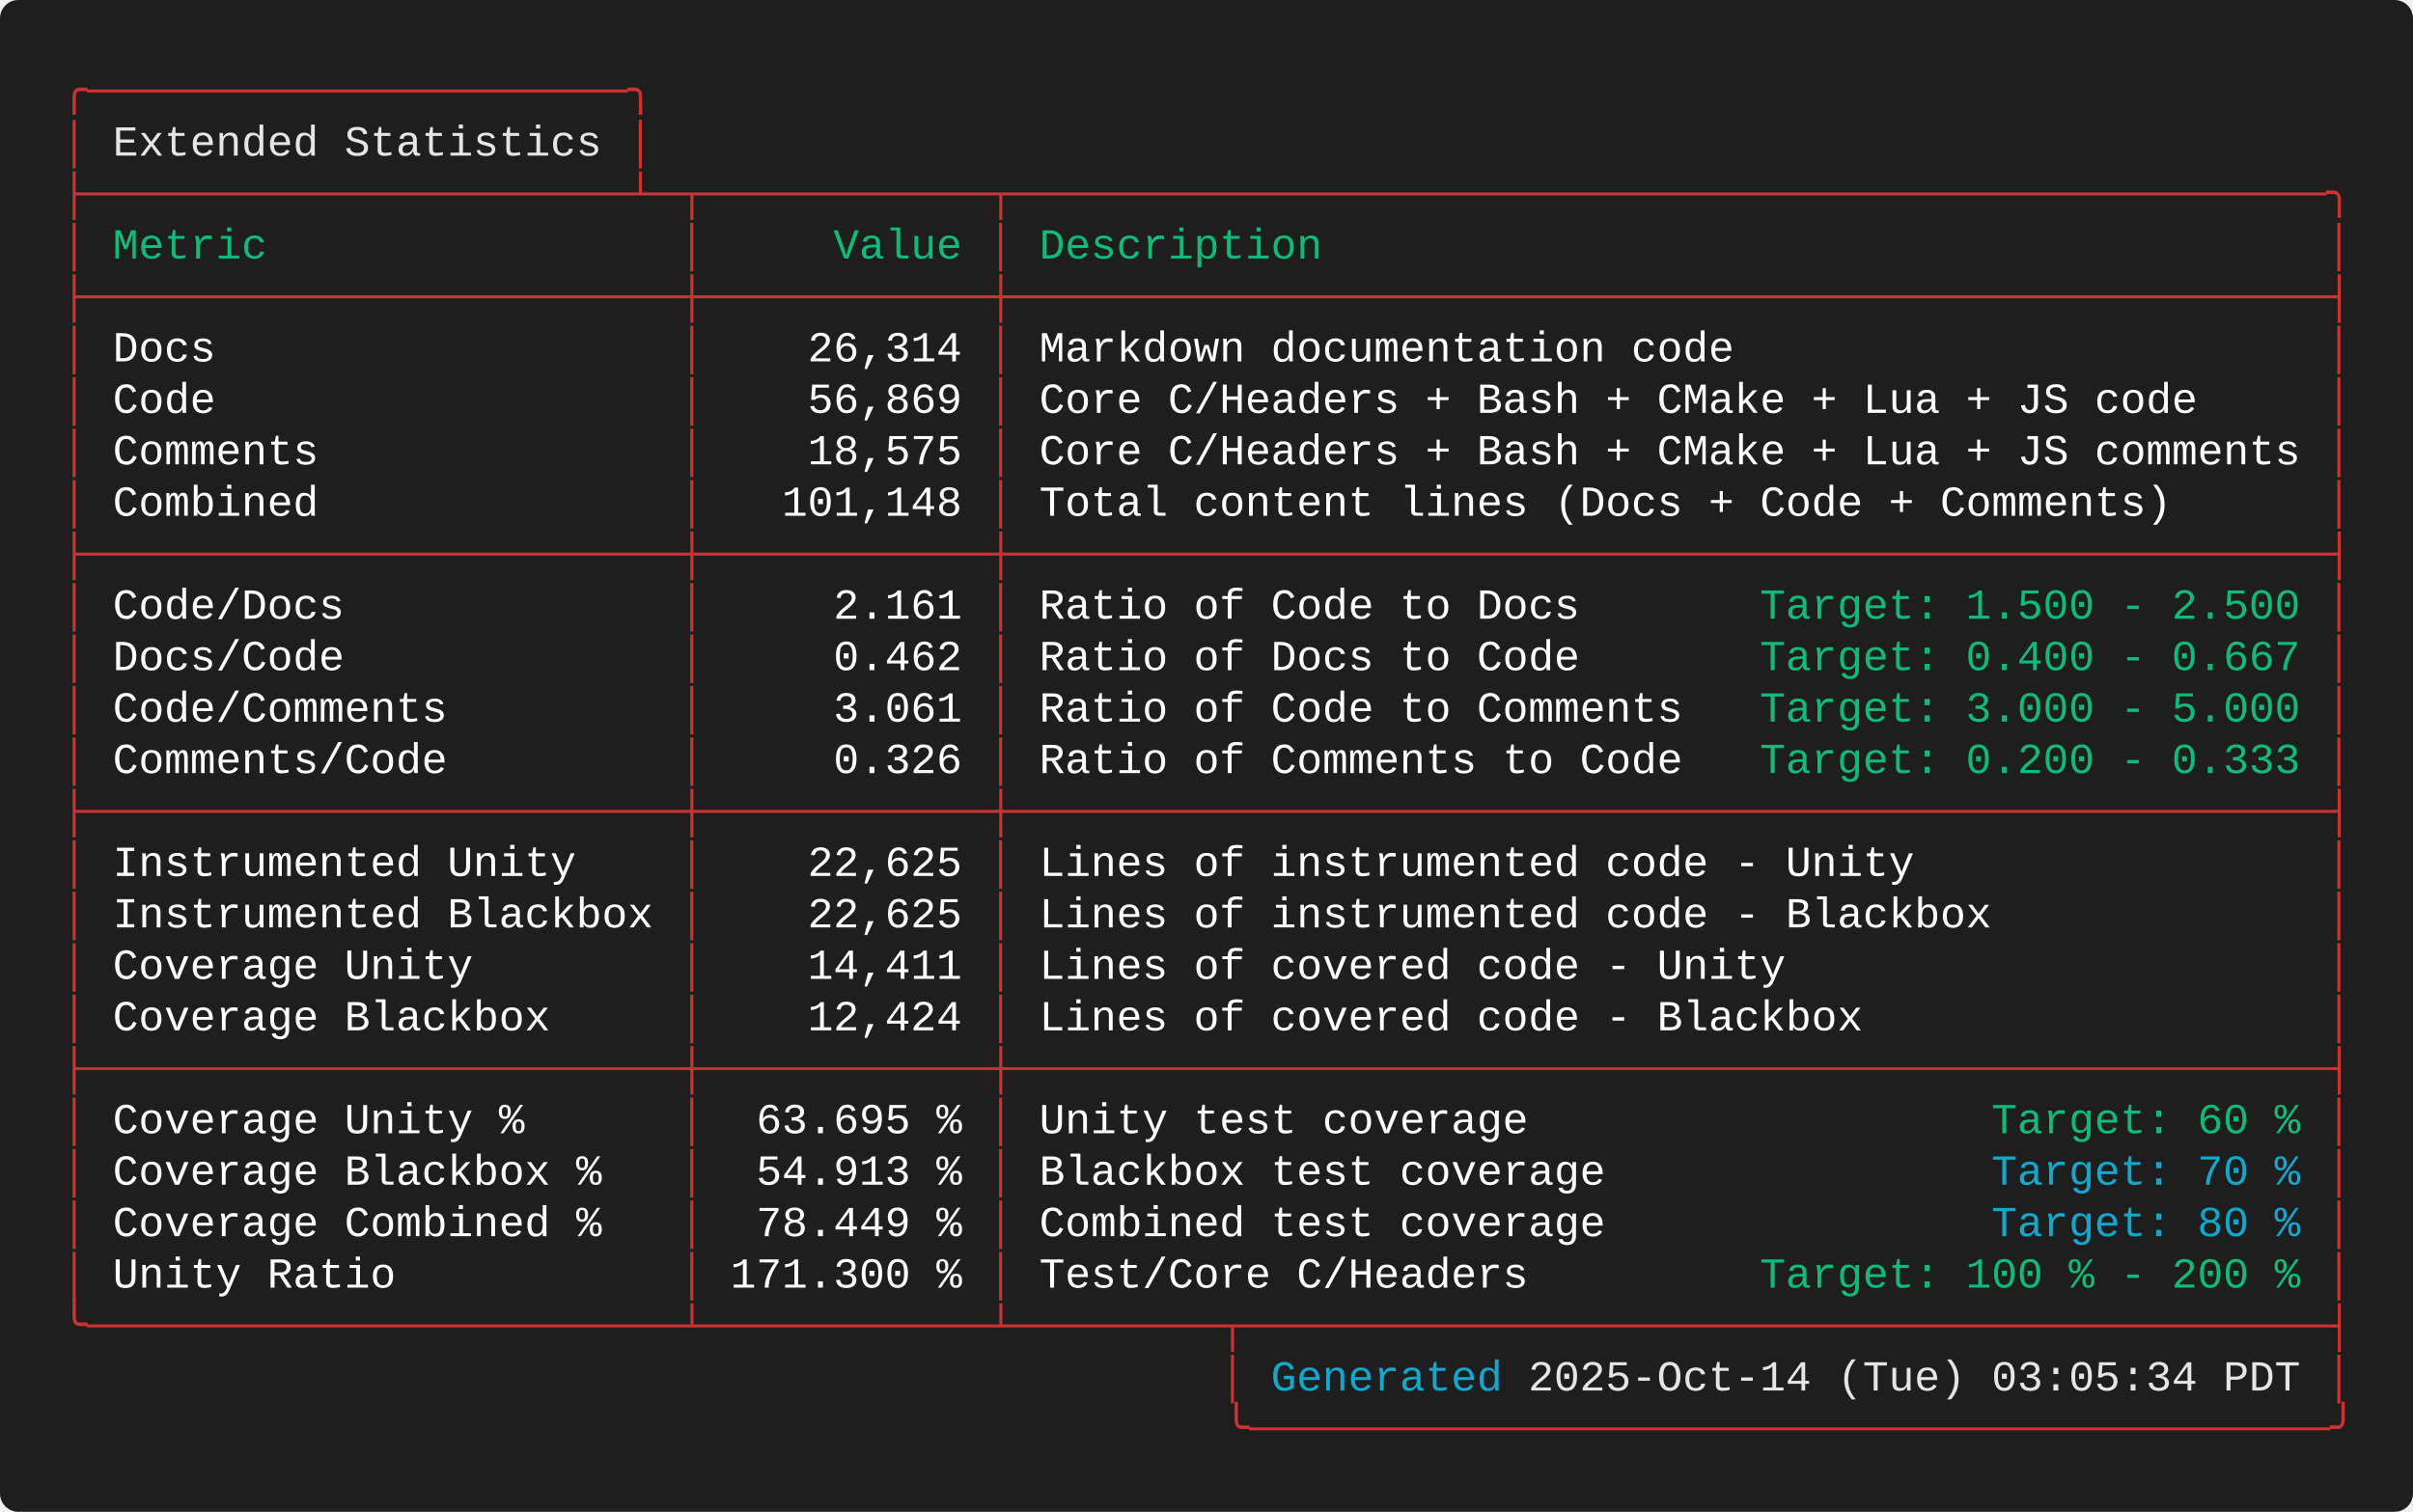
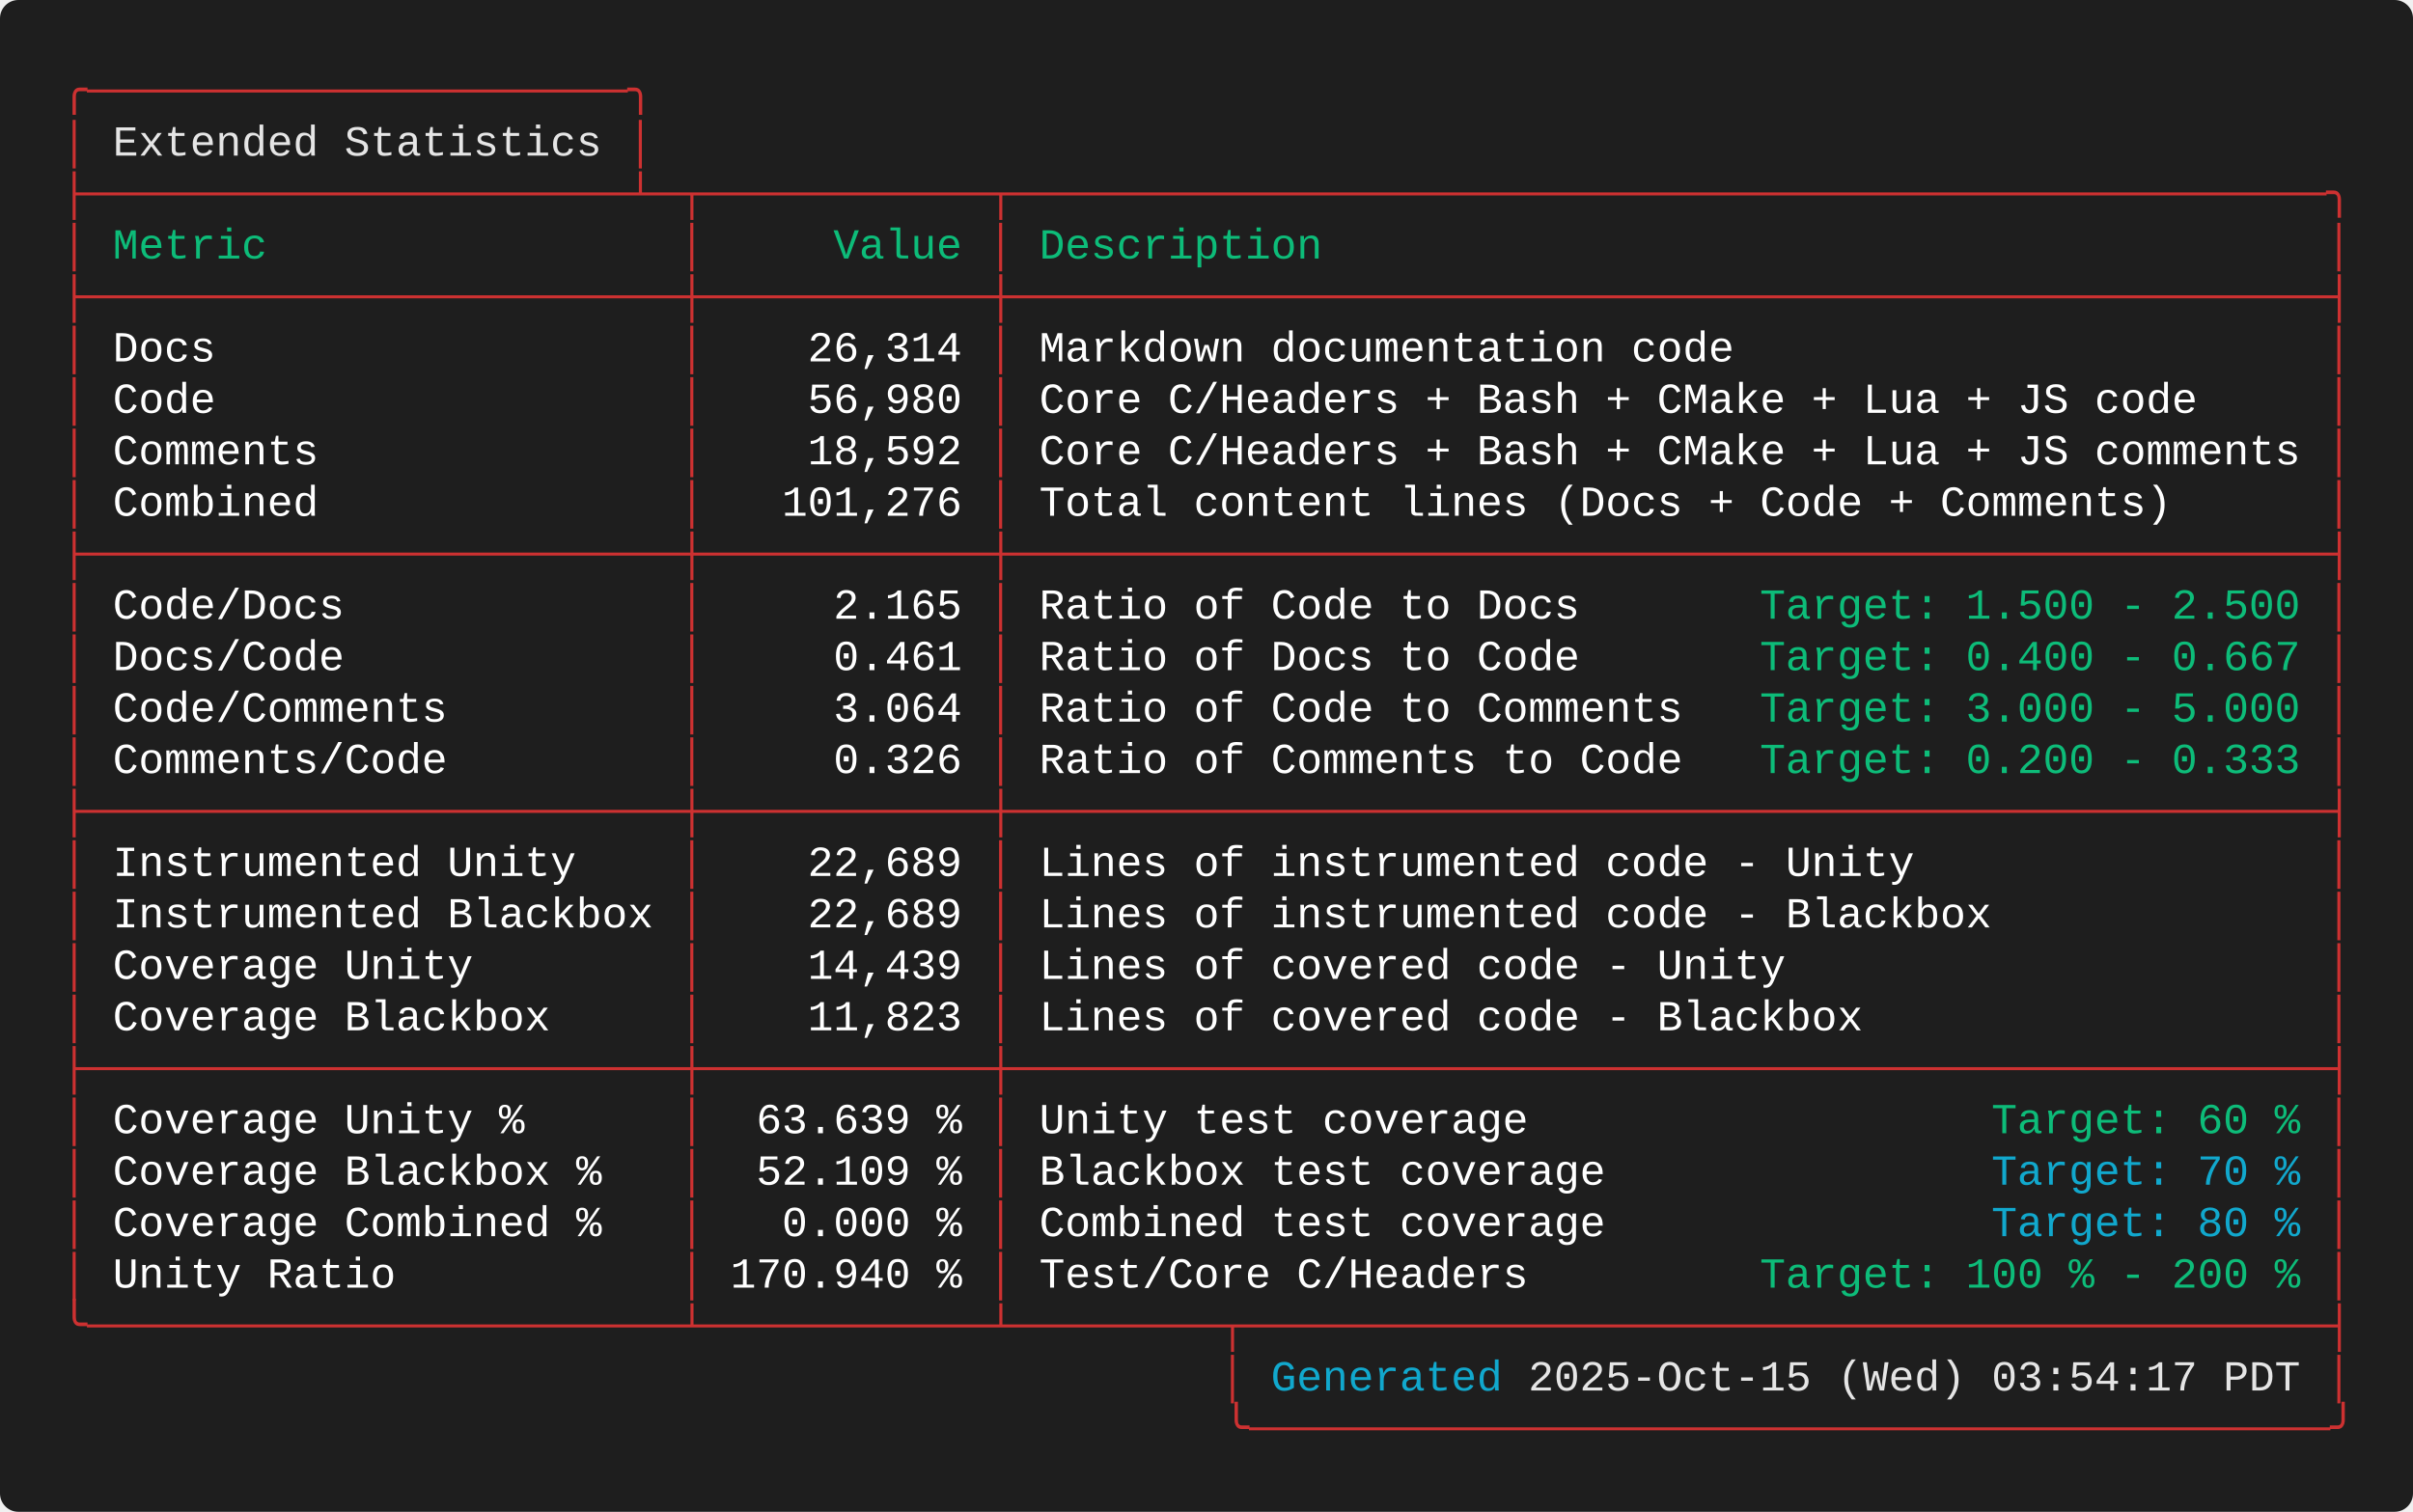
<svg xmlns="http://www.w3.org/2000/svg" width="787.60" height="493.60" viewBox="0 0 787.60 493.60">
  <defs>
    <style type="text/css">.terminal-text { font-family: 'Consolas', 'Consolas', 'Monaco', 'Courier New', monospace; }</style>
  </defs>
  <rect width="100%" height="100%" fill="#1e1e1e" rx="6" />
  <text x="20.00" y="34.00" font-size="14" class="terminal-text" xml:space="preserve" textLength="193.20" lengthAdjust="spacingAndGlyphs" fill="#cd3131">╭─────────────────────╮</text>
  <text x="20.00" y="50.80" font-size="14" class="terminal-text" xml:space="preserve" textLength="16.80" lengthAdjust="spacingAndGlyphs" fill="#cd3131">│ </text>
  <text x="36.80" y="50.80" font-size="14" class="terminal-text" xml:space="preserve" textLength="159.60" lengthAdjust="spacingAndGlyphs" fill="#e5e5e5">Extended Statistics</text>
  <text x="196.40" y="50.80" font-size="14" class="terminal-text" xml:space="preserve" textLength="8.40" lengthAdjust="spacingAndGlyphs" fill="#ffffff"> </text>
  <text x="204.80" y="50.80" font-size="14" class="terminal-text" xml:space="preserve" textLength="8.40" lengthAdjust="spacingAndGlyphs" fill="#cd3131">│</text>
  <text x="20.00" y="67.60" font-size="14" class="terminal-text" xml:space="preserve" textLength="747.60" lengthAdjust="spacingAndGlyphs" fill="#cd3131">├─────────────────────┴─┬───────────┬───────────────────────────────────────────────────╮</text>
  <text x="20.00" y="84.40" font-size="14" class="terminal-text" xml:space="preserve" textLength="8.40" lengthAdjust="spacingAndGlyphs" fill="#cd3131">│</text>
  <text x="28.40" y="84.40" font-size="14" class="terminal-text" xml:space="preserve" textLength="193.20" lengthAdjust="spacingAndGlyphs" fill="#0dbc79"> Metric                </text>
  <text x="221.60" y="84.40" font-size="14" class="terminal-text" xml:space="preserve" textLength="8.40" lengthAdjust="spacingAndGlyphs" fill="#cd3131">│</text>
  <text x="230.00" y="84.40" font-size="14" class="terminal-text" xml:space="preserve" textLength="92.40" lengthAdjust="spacingAndGlyphs" fill="#0dbc79">     Value </text>
  <text x="322.40" y="84.40" font-size="14" class="terminal-text" xml:space="preserve" textLength="8.40" lengthAdjust="spacingAndGlyphs" fill="#cd3131">│</text>
  <text x="330.80" y="84.40" font-size="14" class="terminal-text" xml:space="preserve" textLength="428.40" lengthAdjust="spacingAndGlyphs" fill="#0dbc79"> Description                                       </text>
  <text x="759.20" y="84.40" font-size="14" class="terminal-text" xml:space="preserve" textLength="8.40" lengthAdjust="spacingAndGlyphs" fill="#cd3131">│</text>
  <text x="20.00" y="101.20" font-size="14" class="terminal-text" xml:space="preserve" textLength="747.60" lengthAdjust="spacingAndGlyphs" fill="#cd3131">├───────────────────────┼───────────┼───────────────────────────────────────────────────┤</text>
  <text x="20.00" y="118.00" font-size="14" class="terminal-text" xml:space="preserve" textLength="8.40" lengthAdjust="spacingAndGlyphs" fill="#cd3131">│</text>
  <text x="28.40" y="118.00" font-size="14" class="terminal-text" xml:space="preserve" textLength="193.20" lengthAdjust="spacingAndGlyphs" fill="#ffffff"> Docs                  </text>
  <text x="221.60" y="118.00" font-size="14" class="terminal-text" xml:space="preserve" textLength="8.40" lengthAdjust="spacingAndGlyphs" fill="#cd3131">│</text>
  <text x="230.00" y="118.00" font-size="14" class="terminal-text" xml:space="preserve" textLength="92.40" lengthAdjust="spacingAndGlyphs" fill="#ffffff">    26,314 </text>
  <text x="322.40" y="118.00" font-size="14" class="terminal-text" xml:space="preserve" textLength="8.40" lengthAdjust="spacingAndGlyphs" fill="#cd3131">│</text>
  <text x="330.80" y="118.00" font-size="14" class="terminal-text" xml:space="preserve" textLength="428.40" lengthAdjust="spacingAndGlyphs" fill="#ffffff"> Markdown documentation code                       </text>
  <text x="759.20" y="118.00" font-size="14" class="terminal-text" xml:space="preserve" textLength="8.40" lengthAdjust="spacingAndGlyphs" fill="#cd3131">│</text>
  <text x="20.00" y="134.80" font-size="14" class="terminal-text" xml:space="preserve" textLength="8.40" lengthAdjust="spacingAndGlyphs" fill="#cd3131">│</text>
  <text x="28.40" y="134.80" font-size="14" class="terminal-text" xml:space="preserve" textLength="193.20" lengthAdjust="spacingAndGlyphs" fill="#ffffff"> Code                  </text>
  <text x="221.60" y="134.80" font-size="14" class="terminal-text" xml:space="preserve" textLength="8.40" lengthAdjust="spacingAndGlyphs" fill="#cd3131">│</text>
-   <text x="230.00" y="134.80" font-size="14" class="terminal-text" xml:space="preserve" textLength="92.40" lengthAdjust="spacingAndGlyphs" fill="#ffffff">    56,869 </text>
+   <text x="230.00" y="134.80" font-size="14" class="terminal-text" xml:space="preserve" textLength="92.40" lengthAdjust="spacingAndGlyphs" fill="#ffffff">    56,980 </text>
  <text x="322.40" y="134.80" font-size="14" class="terminal-text" xml:space="preserve" textLength="8.40" lengthAdjust="spacingAndGlyphs" fill="#cd3131">│</text>
  <text x="330.80" y="134.80" font-size="14" class="terminal-text" xml:space="preserve" textLength="428.40" lengthAdjust="spacingAndGlyphs" fill="#ffffff"> Core C/Headers + Bash + CMake + Lua + JS code     </text>
  <text x="759.20" y="134.80" font-size="14" class="terminal-text" xml:space="preserve" textLength="8.40" lengthAdjust="spacingAndGlyphs" fill="#cd3131">│</text>
  <text x="20.00" y="151.60" font-size="14" class="terminal-text" xml:space="preserve" textLength="8.40" lengthAdjust="spacingAndGlyphs" fill="#cd3131">│</text>
  <text x="28.40" y="151.60" font-size="14" class="terminal-text" xml:space="preserve" textLength="193.20" lengthAdjust="spacingAndGlyphs" fill="#ffffff"> Comments              </text>
  <text x="221.60" y="151.60" font-size="14" class="terminal-text" xml:space="preserve" textLength="8.40" lengthAdjust="spacingAndGlyphs" fill="#cd3131">│</text>
-   <text x="230.00" y="151.60" font-size="14" class="terminal-text" xml:space="preserve" textLength="92.40" lengthAdjust="spacingAndGlyphs" fill="#ffffff">    18,575 </text>
+   <text x="230.00" y="151.60" font-size="14" class="terminal-text" xml:space="preserve" textLength="92.40" lengthAdjust="spacingAndGlyphs" fill="#ffffff">    18,592 </text>
  <text x="322.40" y="151.60" font-size="14" class="terminal-text" xml:space="preserve" textLength="8.40" lengthAdjust="spacingAndGlyphs" fill="#cd3131">│</text>
  <text x="330.80" y="151.60" font-size="14" class="terminal-text" xml:space="preserve" textLength="428.40" lengthAdjust="spacingAndGlyphs" fill="#ffffff"> Core C/Headers + Bash + CMake + Lua + JS comments </text>
  <text x="759.20" y="151.60" font-size="14" class="terminal-text" xml:space="preserve" textLength="8.40" lengthAdjust="spacingAndGlyphs" fill="#cd3131">│</text>
  <text x="20.00" y="168.40" font-size="14" class="terminal-text" xml:space="preserve" textLength="8.40" lengthAdjust="spacingAndGlyphs" fill="#cd3131">│</text>
  <text x="28.40" y="168.40" font-size="14" class="terminal-text" xml:space="preserve" textLength="193.20" lengthAdjust="spacingAndGlyphs" fill="#ffffff"> Combined              </text>
  <text x="221.60" y="168.40" font-size="14" class="terminal-text" xml:space="preserve" textLength="8.40" lengthAdjust="spacingAndGlyphs" fill="#cd3131">│</text>
-   <text x="230.00" y="168.40" font-size="14" class="terminal-text" xml:space="preserve" textLength="92.40" lengthAdjust="spacingAndGlyphs" fill="#ffffff">   101,148 </text>
+   <text x="230.00" y="168.40" font-size="14" class="terminal-text" xml:space="preserve" textLength="92.40" lengthAdjust="spacingAndGlyphs" fill="#ffffff">   101,276 </text>
  <text x="322.40" y="168.40" font-size="14" class="terminal-text" xml:space="preserve" textLength="8.40" lengthAdjust="spacingAndGlyphs" fill="#cd3131">│</text>
  <text x="330.80" y="168.40" font-size="14" class="terminal-text" xml:space="preserve" textLength="428.40" lengthAdjust="spacingAndGlyphs" fill="#ffffff"> Total content lines (Docs + Code + Comments)      </text>
  <text x="759.20" y="168.40" font-size="14" class="terminal-text" xml:space="preserve" textLength="8.40" lengthAdjust="spacingAndGlyphs" fill="#cd3131">│</text>
  <text x="20.00" y="185.20" font-size="14" class="terminal-text" xml:space="preserve" textLength="747.60" lengthAdjust="spacingAndGlyphs" fill="#cd3131">├───────────────────────┼───────────┼───────────────────────────────────────────────────┤</text>
  <text x="20.00" y="202.00" font-size="14" class="terminal-text" xml:space="preserve" textLength="8.40" lengthAdjust="spacingAndGlyphs" fill="#cd3131">│</text>
  <text x="28.40" y="202.00" font-size="14" class="terminal-text" xml:space="preserve" textLength="193.20" lengthAdjust="spacingAndGlyphs" fill="#ffffff"> Code/Docs             </text>
  <text x="221.60" y="202.00" font-size="14" class="terminal-text" xml:space="preserve" textLength="8.40" lengthAdjust="spacingAndGlyphs" fill="#cd3131">│</text>
-   <text x="230.00" y="202.00" font-size="14" class="terminal-text" xml:space="preserve" textLength="92.40" lengthAdjust="spacingAndGlyphs" fill="#ffffff">     2.161 </text>
+   <text x="230.00" y="202.00" font-size="14" class="terminal-text" xml:space="preserve" textLength="92.40" lengthAdjust="spacingAndGlyphs" fill="#ffffff">     2.165 </text>
  <text x="322.40" y="202.00" font-size="14" class="terminal-text" xml:space="preserve" textLength="8.40" lengthAdjust="spacingAndGlyphs" fill="#cd3131">│</text>
  <text x="330.80" y="202.00" font-size="14" class="terminal-text" xml:space="preserve" textLength="243.60" lengthAdjust="spacingAndGlyphs" fill="#ffffff"> Ratio of Code to Docs       </text>
  <text x="574.40" y="202.00" font-size="14" class="terminal-text" xml:space="preserve" textLength="176.40" lengthAdjust="spacingAndGlyphs" fill="#0dbc79">Target: 1.500 - 2.500</text>
  <text x="750.80" y="202.00" font-size="14" class="terminal-text" xml:space="preserve" textLength="8.40" lengthAdjust="spacingAndGlyphs" fill="#ffffff"> </text>
  <text x="759.20" y="202.00" font-size="14" class="terminal-text" xml:space="preserve" textLength="8.40" lengthAdjust="spacingAndGlyphs" fill="#cd3131">│</text>
  <text x="20.00" y="218.80" font-size="14" class="terminal-text" xml:space="preserve" textLength="8.40" lengthAdjust="spacingAndGlyphs" fill="#cd3131">│</text>
  <text x="28.40" y="218.80" font-size="14" class="terminal-text" xml:space="preserve" textLength="193.20" lengthAdjust="spacingAndGlyphs" fill="#ffffff"> Docs/Code             </text>
  <text x="221.60" y="218.80" font-size="14" class="terminal-text" xml:space="preserve" textLength="8.40" lengthAdjust="spacingAndGlyphs" fill="#cd3131">│</text>
-   <text x="230.00" y="218.80" font-size="14" class="terminal-text" xml:space="preserve" textLength="92.40" lengthAdjust="spacingAndGlyphs" fill="#ffffff">     0.462 </text>
+   <text x="230.00" y="218.80" font-size="14" class="terminal-text" xml:space="preserve" textLength="92.40" lengthAdjust="spacingAndGlyphs" fill="#ffffff">     0.461 </text>
  <text x="322.40" y="218.80" font-size="14" class="terminal-text" xml:space="preserve" textLength="8.40" lengthAdjust="spacingAndGlyphs" fill="#cd3131">│</text>
  <text x="330.80" y="218.80" font-size="14" class="terminal-text" xml:space="preserve" textLength="243.60" lengthAdjust="spacingAndGlyphs" fill="#ffffff"> Ratio of Docs to Code       </text>
  <text x="574.40" y="218.80" font-size="14" class="terminal-text" xml:space="preserve" textLength="184.80" lengthAdjust="spacingAndGlyphs" fill="#0dbc79">Target: 0.400 - 0.667 </text>
  <text x="759.20" y="218.80" font-size="14" class="terminal-text" xml:space="preserve" textLength="8.40" lengthAdjust="spacingAndGlyphs" fill="#cd3131">│</text>
  <text x="20.00" y="235.60" font-size="14" class="terminal-text" xml:space="preserve" textLength="8.40" lengthAdjust="spacingAndGlyphs" fill="#cd3131">│</text>
  <text x="28.40" y="235.60" font-size="14" class="terminal-text" xml:space="preserve" textLength="193.20" lengthAdjust="spacingAndGlyphs" fill="#ffffff"> Code/Comments         </text>
  <text x="221.60" y="235.60" font-size="14" class="terminal-text" xml:space="preserve" textLength="8.40" lengthAdjust="spacingAndGlyphs" fill="#cd3131">│</text>
-   <text x="230.00" y="235.60" font-size="14" class="terminal-text" xml:space="preserve" textLength="92.40" lengthAdjust="spacingAndGlyphs" fill="#ffffff">     3.061 </text>
+   <text x="230.00" y="235.60" font-size="14" class="terminal-text" xml:space="preserve" textLength="92.40" lengthAdjust="spacingAndGlyphs" fill="#ffffff">     3.064 </text>
  <text x="322.40" y="235.60" font-size="14" class="terminal-text" xml:space="preserve" textLength="8.40" lengthAdjust="spacingAndGlyphs" fill="#cd3131">│</text>
  <text x="330.80" y="235.60" font-size="14" class="terminal-text" xml:space="preserve" textLength="243.60" lengthAdjust="spacingAndGlyphs" fill="#ffffff"> Ratio of Code to Comments   </text>
  <text x="574.40" y="235.60" font-size="14" class="terminal-text" xml:space="preserve" textLength="176.40" lengthAdjust="spacingAndGlyphs" fill="#0dbc79">Target: 3.000 - 5.000</text>
  <text x="750.80" y="235.60" font-size="14" class="terminal-text" xml:space="preserve" textLength="8.40" lengthAdjust="spacingAndGlyphs" fill="#ffffff"> </text>
  <text x="759.20" y="235.60" font-size="14" class="terminal-text" xml:space="preserve" textLength="8.40" lengthAdjust="spacingAndGlyphs" fill="#cd3131">│</text>
  <text x="20.00" y="252.40" font-size="14" class="terminal-text" xml:space="preserve" textLength="8.40" lengthAdjust="spacingAndGlyphs" fill="#cd3131">│</text>
  <text x="28.40" y="252.40" font-size="14" class="terminal-text" xml:space="preserve" textLength="193.20" lengthAdjust="spacingAndGlyphs" fill="#ffffff"> Comments/Code         </text>
  <text x="221.60" y="252.40" font-size="14" class="terminal-text" xml:space="preserve" textLength="8.40" lengthAdjust="spacingAndGlyphs" fill="#cd3131">│</text>
  <text x="230.00" y="252.40" font-size="14" class="terminal-text" xml:space="preserve" textLength="92.40" lengthAdjust="spacingAndGlyphs" fill="#ffffff">     0.326 </text>
  <text x="322.40" y="252.40" font-size="14" class="terminal-text" xml:space="preserve" textLength="8.40" lengthAdjust="spacingAndGlyphs" fill="#cd3131">│</text>
  <text x="330.80" y="252.40" font-size="14" class="terminal-text" xml:space="preserve" textLength="243.60" lengthAdjust="spacingAndGlyphs" fill="#ffffff"> Ratio of Comments to Code   </text>
  <text x="574.40" y="252.40" font-size="14" class="terminal-text" xml:space="preserve" textLength="176.40" lengthAdjust="spacingAndGlyphs" fill="#0dbc79">Target: 0.200 - 0.333</text>
  <text x="750.80" y="252.40" font-size="14" class="terminal-text" xml:space="preserve" textLength="8.40" lengthAdjust="spacingAndGlyphs" fill="#ffffff"> </text>
  <text x="759.20" y="252.40" font-size="14" class="terminal-text" xml:space="preserve" textLength="8.40" lengthAdjust="spacingAndGlyphs" fill="#cd3131">│</text>
  <text x="20.00" y="269.20" font-size="14" class="terminal-text" xml:space="preserve" textLength="747.60" lengthAdjust="spacingAndGlyphs" fill="#cd3131">├───────────────────────┼───────────┼───────────────────────────────────────────────────┤</text>
  <text x="20.00" y="286.00" font-size="14" class="terminal-text" xml:space="preserve" textLength="8.40" lengthAdjust="spacingAndGlyphs" fill="#cd3131">│</text>
  <text x="28.40" y="286.00" font-size="14" class="terminal-text" xml:space="preserve" textLength="193.20" lengthAdjust="spacingAndGlyphs" fill="#ffffff"> Instrumented Unity    </text>
  <text x="221.60" y="286.00" font-size="14" class="terminal-text" xml:space="preserve" textLength="8.40" lengthAdjust="spacingAndGlyphs" fill="#cd3131">│</text>
-   <text x="230.00" y="286.00" font-size="14" class="terminal-text" xml:space="preserve" textLength="92.40" lengthAdjust="spacingAndGlyphs" fill="#ffffff">    22,625 </text>
+   <text x="230.00" y="286.00" font-size="14" class="terminal-text" xml:space="preserve" textLength="92.40" lengthAdjust="spacingAndGlyphs" fill="#ffffff">    22,689 </text>
  <text x="322.40" y="286.00" font-size="14" class="terminal-text" xml:space="preserve" textLength="8.40" lengthAdjust="spacingAndGlyphs" fill="#cd3131">│</text>
  <text x="330.80" y="286.00" font-size="14" class="terminal-text" xml:space="preserve" textLength="428.40" lengthAdjust="spacingAndGlyphs" fill="#ffffff"> Lines of instrumented code - Unity                </text>
  <text x="759.20" y="286.00" font-size="14" class="terminal-text" xml:space="preserve" textLength="8.40" lengthAdjust="spacingAndGlyphs" fill="#cd3131">│</text>
  <text x="20.00" y="302.80" font-size="14" class="terminal-text" xml:space="preserve" textLength="8.40" lengthAdjust="spacingAndGlyphs" fill="#cd3131">│</text>
  <text x="28.40" y="302.80" font-size="14" class="terminal-text" xml:space="preserve" textLength="193.20" lengthAdjust="spacingAndGlyphs" fill="#ffffff"> Instrumented Blackbox </text>
  <text x="221.60" y="302.80" font-size="14" class="terminal-text" xml:space="preserve" textLength="8.40" lengthAdjust="spacingAndGlyphs" fill="#cd3131">│</text>
-   <text x="230.00" y="302.80" font-size="14" class="terminal-text" xml:space="preserve" textLength="92.40" lengthAdjust="spacingAndGlyphs" fill="#ffffff">    22,625 </text>
+   <text x="230.00" y="302.80" font-size="14" class="terminal-text" xml:space="preserve" textLength="92.40" lengthAdjust="spacingAndGlyphs" fill="#ffffff">    22,689 </text>
  <text x="322.40" y="302.80" font-size="14" class="terminal-text" xml:space="preserve" textLength="8.40" lengthAdjust="spacingAndGlyphs" fill="#cd3131">│</text>
  <text x="330.80" y="302.80" font-size="14" class="terminal-text" xml:space="preserve" textLength="428.40" lengthAdjust="spacingAndGlyphs" fill="#ffffff"> Lines of instrumented code - Blackbox             </text>
  <text x="759.20" y="302.80" font-size="14" class="terminal-text" xml:space="preserve" textLength="8.40" lengthAdjust="spacingAndGlyphs" fill="#cd3131">│</text>
  <text x="20.00" y="319.60" font-size="14" class="terminal-text" xml:space="preserve" textLength="8.40" lengthAdjust="spacingAndGlyphs" fill="#cd3131">│</text>
  <text x="28.40" y="319.60" font-size="14" class="terminal-text" xml:space="preserve" textLength="193.20" lengthAdjust="spacingAndGlyphs" fill="#ffffff"> Coverage Unity        </text>
  <text x="221.60" y="319.60" font-size="14" class="terminal-text" xml:space="preserve" textLength="8.40" lengthAdjust="spacingAndGlyphs" fill="#cd3131">│</text>
-   <text x="230.00" y="319.60" font-size="14" class="terminal-text" xml:space="preserve" textLength="92.40" lengthAdjust="spacingAndGlyphs" fill="#ffffff">    14,411 </text>
+   <text x="230.00" y="319.60" font-size="14" class="terminal-text" xml:space="preserve" textLength="92.40" lengthAdjust="spacingAndGlyphs" fill="#ffffff">    14,439 </text>
  <text x="322.40" y="319.60" font-size="14" class="terminal-text" xml:space="preserve" textLength="8.40" lengthAdjust="spacingAndGlyphs" fill="#cd3131">│</text>
  <text x="330.80" y="319.60" font-size="14" class="terminal-text" xml:space="preserve" textLength="428.40" lengthAdjust="spacingAndGlyphs" fill="#ffffff"> Lines of covered code - Unity                     </text>
  <text x="759.20" y="319.60" font-size="14" class="terminal-text" xml:space="preserve" textLength="8.40" lengthAdjust="spacingAndGlyphs" fill="#cd3131">│</text>
  <text x="20.00" y="336.40" font-size="14" class="terminal-text" xml:space="preserve" textLength="8.40" lengthAdjust="spacingAndGlyphs" fill="#cd3131">│</text>
  <text x="28.40" y="336.40" font-size="14" class="terminal-text" xml:space="preserve" textLength="193.20" lengthAdjust="spacingAndGlyphs" fill="#ffffff"> Coverage Blackbox     </text>
  <text x="221.60" y="336.40" font-size="14" class="terminal-text" xml:space="preserve" textLength="8.40" lengthAdjust="spacingAndGlyphs" fill="#cd3131">│</text>
-   <text x="230.00" y="336.40" font-size="14" class="terminal-text" xml:space="preserve" textLength="92.40" lengthAdjust="spacingAndGlyphs" fill="#ffffff">    12,424 </text>
+   <text x="230.00" y="336.40" font-size="14" class="terminal-text" xml:space="preserve" textLength="92.40" lengthAdjust="spacingAndGlyphs" fill="#ffffff">    11,823 </text>
  <text x="322.40" y="336.40" font-size="14" class="terminal-text" xml:space="preserve" textLength="8.40" lengthAdjust="spacingAndGlyphs" fill="#cd3131">│</text>
  <text x="330.80" y="336.40" font-size="14" class="terminal-text" xml:space="preserve" textLength="428.40" lengthAdjust="spacingAndGlyphs" fill="#ffffff"> Lines of covered code - Blackbox                  </text>
  <text x="759.20" y="336.40" font-size="14" class="terminal-text" xml:space="preserve" textLength="8.40" lengthAdjust="spacingAndGlyphs" fill="#cd3131">│</text>
  <text x="20.00" y="353.20" font-size="14" class="terminal-text" xml:space="preserve" textLength="747.60" lengthAdjust="spacingAndGlyphs" fill="#cd3131">├───────────────────────┼───────────┼───────────────────────────────────────────────────┤</text>
  <text x="20.00" y="370.00" font-size="14" class="terminal-text" xml:space="preserve" textLength="8.40" lengthAdjust="spacingAndGlyphs" fill="#cd3131">│</text>
  <text x="28.40" y="370.00" font-size="14" class="terminal-text" xml:space="preserve" textLength="193.20" lengthAdjust="spacingAndGlyphs" fill="#ffffff"> Coverage Unity %      </text>
  <text x="221.60" y="370.00" font-size="14" class="terminal-text" xml:space="preserve" textLength="8.40" lengthAdjust="spacingAndGlyphs" fill="#cd3131">│</text>
-   <text x="230.00" y="370.00" font-size="14" class="terminal-text" xml:space="preserve" textLength="92.40" lengthAdjust="spacingAndGlyphs" fill="#ffffff">  63.695 % </text>
+   <text x="230.00" y="370.00" font-size="14" class="terminal-text" xml:space="preserve" textLength="92.40" lengthAdjust="spacingAndGlyphs" fill="#ffffff">  63.639 % </text>
  <text x="322.40" y="370.00" font-size="14" class="terminal-text" xml:space="preserve" textLength="8.40" lengthAdjust="spacingAndGlyphs" fill="#cd3131">│</text>
  <text x="330.80" y="370.00" font-size="14" class="terminal-text" xml:space="preserve" textLength="319.20" lengthAdjust="spacingAndGlyphs" fill="#ffffff"> Unity test coverage                  </text>
  <text x="650.00" y="370.00" font-size="14" class="terminal-text" xml:space="preserve" textLength="100.80" lengthAdjust="spacingAndGlyphs" fill="#0dbc79">Target: 60 %</text>
  <text x="750.80" y="370.00" font-size="14" class="terminal-text" xml:space="preserve" textLength="8.40" lengthAdjust="spacingAndGlyphs" fill="#ffffff"> </text>
  <text x="759.20" y="370.00" font-size="14" class="terminal-text" xml:space="preserve" textLength="8.40" lengthAdjust="spacingAndGlyphs" fill="#cd3131">│</text>
  <text x="20.00" y="386.80" font-size="14" class="terminal-text" xml:space="preserve" textLength="8.40" lengthAdjust="spacingAndGlyphs" fill="#cd3131">│</text>
  <text x="28.40" y="386.80" font-size="14" class="terminal-text" xml:space="preserve" textLength="193.20" lengthAdjust="spacingAndGlyphs" fill="#ffffff"> Coverage Blackbox %   </text>
  <text x="221.60" y="386.80" font-size="14" class="terminal-text" xml:space="preserve" textLength="8.40" lengthAdjust="spacingAndGlyphs" fill="#cd3131">│</text>
-   <text x="230.00" y="386.80" font-size="14" class="terminal-text" xml:space="preserve" textLength="92.40" lengthAdjust="spacingAndGlyphs" fill="#ffffff">  54.913 % </text>
+   <text x="230.00" y="386.80" font-size="14" class="terminal-text" xml:space="preserve" textLength="92.40" lengthAdjust="spacingAndGlyphs" fill="#ffffff">  52.109 % </text>
  <text x="322.40" y="386.80" font-size="14" class="terminal-text" xml:space="preserve" textLength="8.40" lengthAdjust="spacingAndGlyphs" fill="#cd3131">│</text>
  <text x="330.80" y="386.80" font-size="14" class="terminal-text" xml:space="preserve" textLength="319.20" lengthAdjust="spacingAndGlyphs" fill="#ffffff"> Blackbox test coverage               </text>
  <text x="650.00" y="386.80" font-size="14" class="terminal-text" xml:space="preserve" textLength="100.80" lengthAdjust="spacingAndGlyphs" fill="#11a8cd">Target: 70 %</text>
  <text x="750.80" y="386.80" font-size="14" class="terminal-text" xml:space="preserve" textLength="8.40" lengthAdjust="spacingAndGlyphs" fill="#ffffff"> </text>
  <text x="759.20" y="386.80" font-size="14" class="terminal-text" xml:space="preserve" textLength="8.40" lengthAdjust="spacingAndGlyphs" fill="#cd3131">│</text>
  <text x="20.00" y="403.60" font-size="14" class="terminal-text" xml:space="preserve" textLength="8.40" lengthAdjust="spacingAndGlyphs" fill="#cd3131">│</text>
  <text x="28.40" y="403.60" font-size="14" class="terminal-text" xml:space="preserve" textLength="193.20" lengthAdjust="spacingAndGlyphs" fill="#ffffff"> Coverage Combined %   </text>
  <text x="221.60" y="403.60" font-size="14" class="terminal-text" xml:space="preserve" textLength="8.40" lengthAdjust="spacingAndGlyphs" fill="#cd3131">│</text>
-   <text x="230.00" y="403.60" font-size="14" class="terminal-text" xml:space="preserve" textLength="92.40" lengthAdjust="spacingAndGlyphs" fill="#ffffff">  78.449 % </text>
+   <text x="230.00" y="403.60" font-size="14" class="terminal-text" xml:space="preserve" textLength="92.40" lengthAdjust="spacingAndGlyphs" fill="#ffffff">   0.000 % </text>
  <text x="322.40" y="403.60" font-size="14" class="terminal-text" xml:space="preserve" textLength="8.40" lengthAdjust="spacingAndGlyphs" fill="#cd3131">│</text>
  <text x="330.80" y="403.60" font-size="14" class="terminal-text" xml:space="preserve" textLength="319.20" lengthAdjust="spacingAndGlyphs" fill="#ffffff"> Combined test coverage               </text>
  <text x="650.00" y="403.60" font-size="14" class="terminal-text" xml:space="preserve" textLength="100.80" lengthAdjust="spacingAndGlyphs" fill="#11a8cd">Target: 80 %</text>
  <text x="750.80" y="403.60" font-size="14" class="terminal-text" xml:space="preserve" textLength="8.40" lengthAdjust="spacingAndGlyphs" fill="#ffffff"> </text>
  <text x="759.20" y="403.60" font-size="14" class="terminal-text" xml:space="preserve" textLength="8.40" lengthAdjust="spacingAndGlyphs" fill="#cd3131">│</text>
  <text x="20.00" y="420.40" font-size="14" class="terminal-text" xml:space="preserve" textLength="8.40" lengthAdjust="spacingAndGlyphs" fill="#cd3131">│</text>
  <text x="28.40" y="420.40" font-size="14" class="terminal-text" xml:space="preserve" textLength="193.20" lengthAdjust="spacingAndGlyphs" fill="#ffffff"> Unity Ratio           </text>
  <text x="221.60" y="420.40" font-size="14" class="terminal-text" xml:space="preserve" textLength="8.40" lengthAdjust="spacingAndGlyphs" fill="#cd3131">│</text>
-   <text x="230.00" y="420.40" font-size="14" class="terminal-text" xml:space="preserve" textLength="92.40" lengthAdjust="spacingAndGlyphs" fill="#ffffff"> 171.300 % </text>
+   <text x="230.00" y="420.40" font-size="14" class="terminal-text" xml:space="preserve" textLength="92.40" lengthAdjust="spacingAndGlyphs" fill="#ffffff"> 170.940 % </text>
  <text x="322.40" y="420.40" font-size="14" class="terminal-text" xml:space="preserve" textLength="8.40" lengthAdjust="spacingAndGlyphs" fill="#cd3131">│</text>
  <text x="330.80" y="420.40" font-size="14" class="terminal-text" xml:space="preserve" textLength="243.60" lengthAdjust="spacingAndGlyphs" fill="#ffffff"> Test/Core C/Headers         </text>
  <text x="574.40" y="420.40" font-size="14" class="terminal-text" xml:space="preserve" textLength="176.40" lengthAdjust="spacingAndGlyphs" fill="#0dbc79">Target: 100 % - 200 %</text>
  <text x="750.80" y="420.40" font-size="14" class="terminal-text" xml:space="preserve" textLength="8.40" lengthAdjust="spacingAndGlyphs" fill="#ffffff"> </text>
  <text x="759.20" y="420.40" font-size="14" class="terminal-text" xml:space="preserve" textLength="8.40" lengthAdjust="spacingAndGlyphs" fill="#cd3131">│</text>
  <text x="20.00" y="437.20" font-size="14" class="terminal-text" xml:space="preserve" textLength="747.60" lengthAdjust="spacingAndGlyphs" fill="#cd3131">╰───────────────────────┴───────────┴────────┬──────────────────────────────────────────┤</text>
  <text x="20.00" y="454.00" font-size="14" class="terminal-text" xml:space="preserve" textLength="394.80" lengthAdjust="spacingAndGlyphs" fill="#cd3131">                                             │ </text>
  <text x="414.80" y="454.00" font-size="14" class="terminal-text" xml:space="preserve" textLength="75.60" lengthAdjust="spacingAndGlyphs" fill="#11a8cd">Generated</text>
-   <text x="490.40" y="454.00" font-size="14" class="terminal-text" xml:space="preserve" textLength="260.40" lengthAdjust="spacingAndGlyphs" fill="#e5e5e5"> 2025-Oct-14 (Tue) 03:05:34 PDT</text>
+   <text x="490.40" y="454.00" font-size="14" class="terminal-text" xml:space="preserve" textLength="260.40" lengthAdjust="spacingAndGlyphs" fill="#e5e5e5"> 2025-Oct-15 (Wed) 03:54:17 PDT</text>
  <text x="750.80" y="454.00" font-size="14" class="terminal-text" xml:space="preserve" textLength="8.40" lengthAdjust="spacingAndGlyphs" fill="#ffffff"> </text>
  <text x="759.20" y="454.00" font-size="14" class="terminal-text" xml:space="preserve" textLength="8.40" lengthAdjust="spacingAndGlyphs" fill="#cd3131">│</text>
  <text x="20.00" y="470.80" font-size="14" class="terminal-text" xml:space="preserve" textLength="747.60" lengthAdjust="spacingAndGlyphs" fill="#cd3131">                                             ╰──────────────────────────────────────────╯</text>
</svg>
